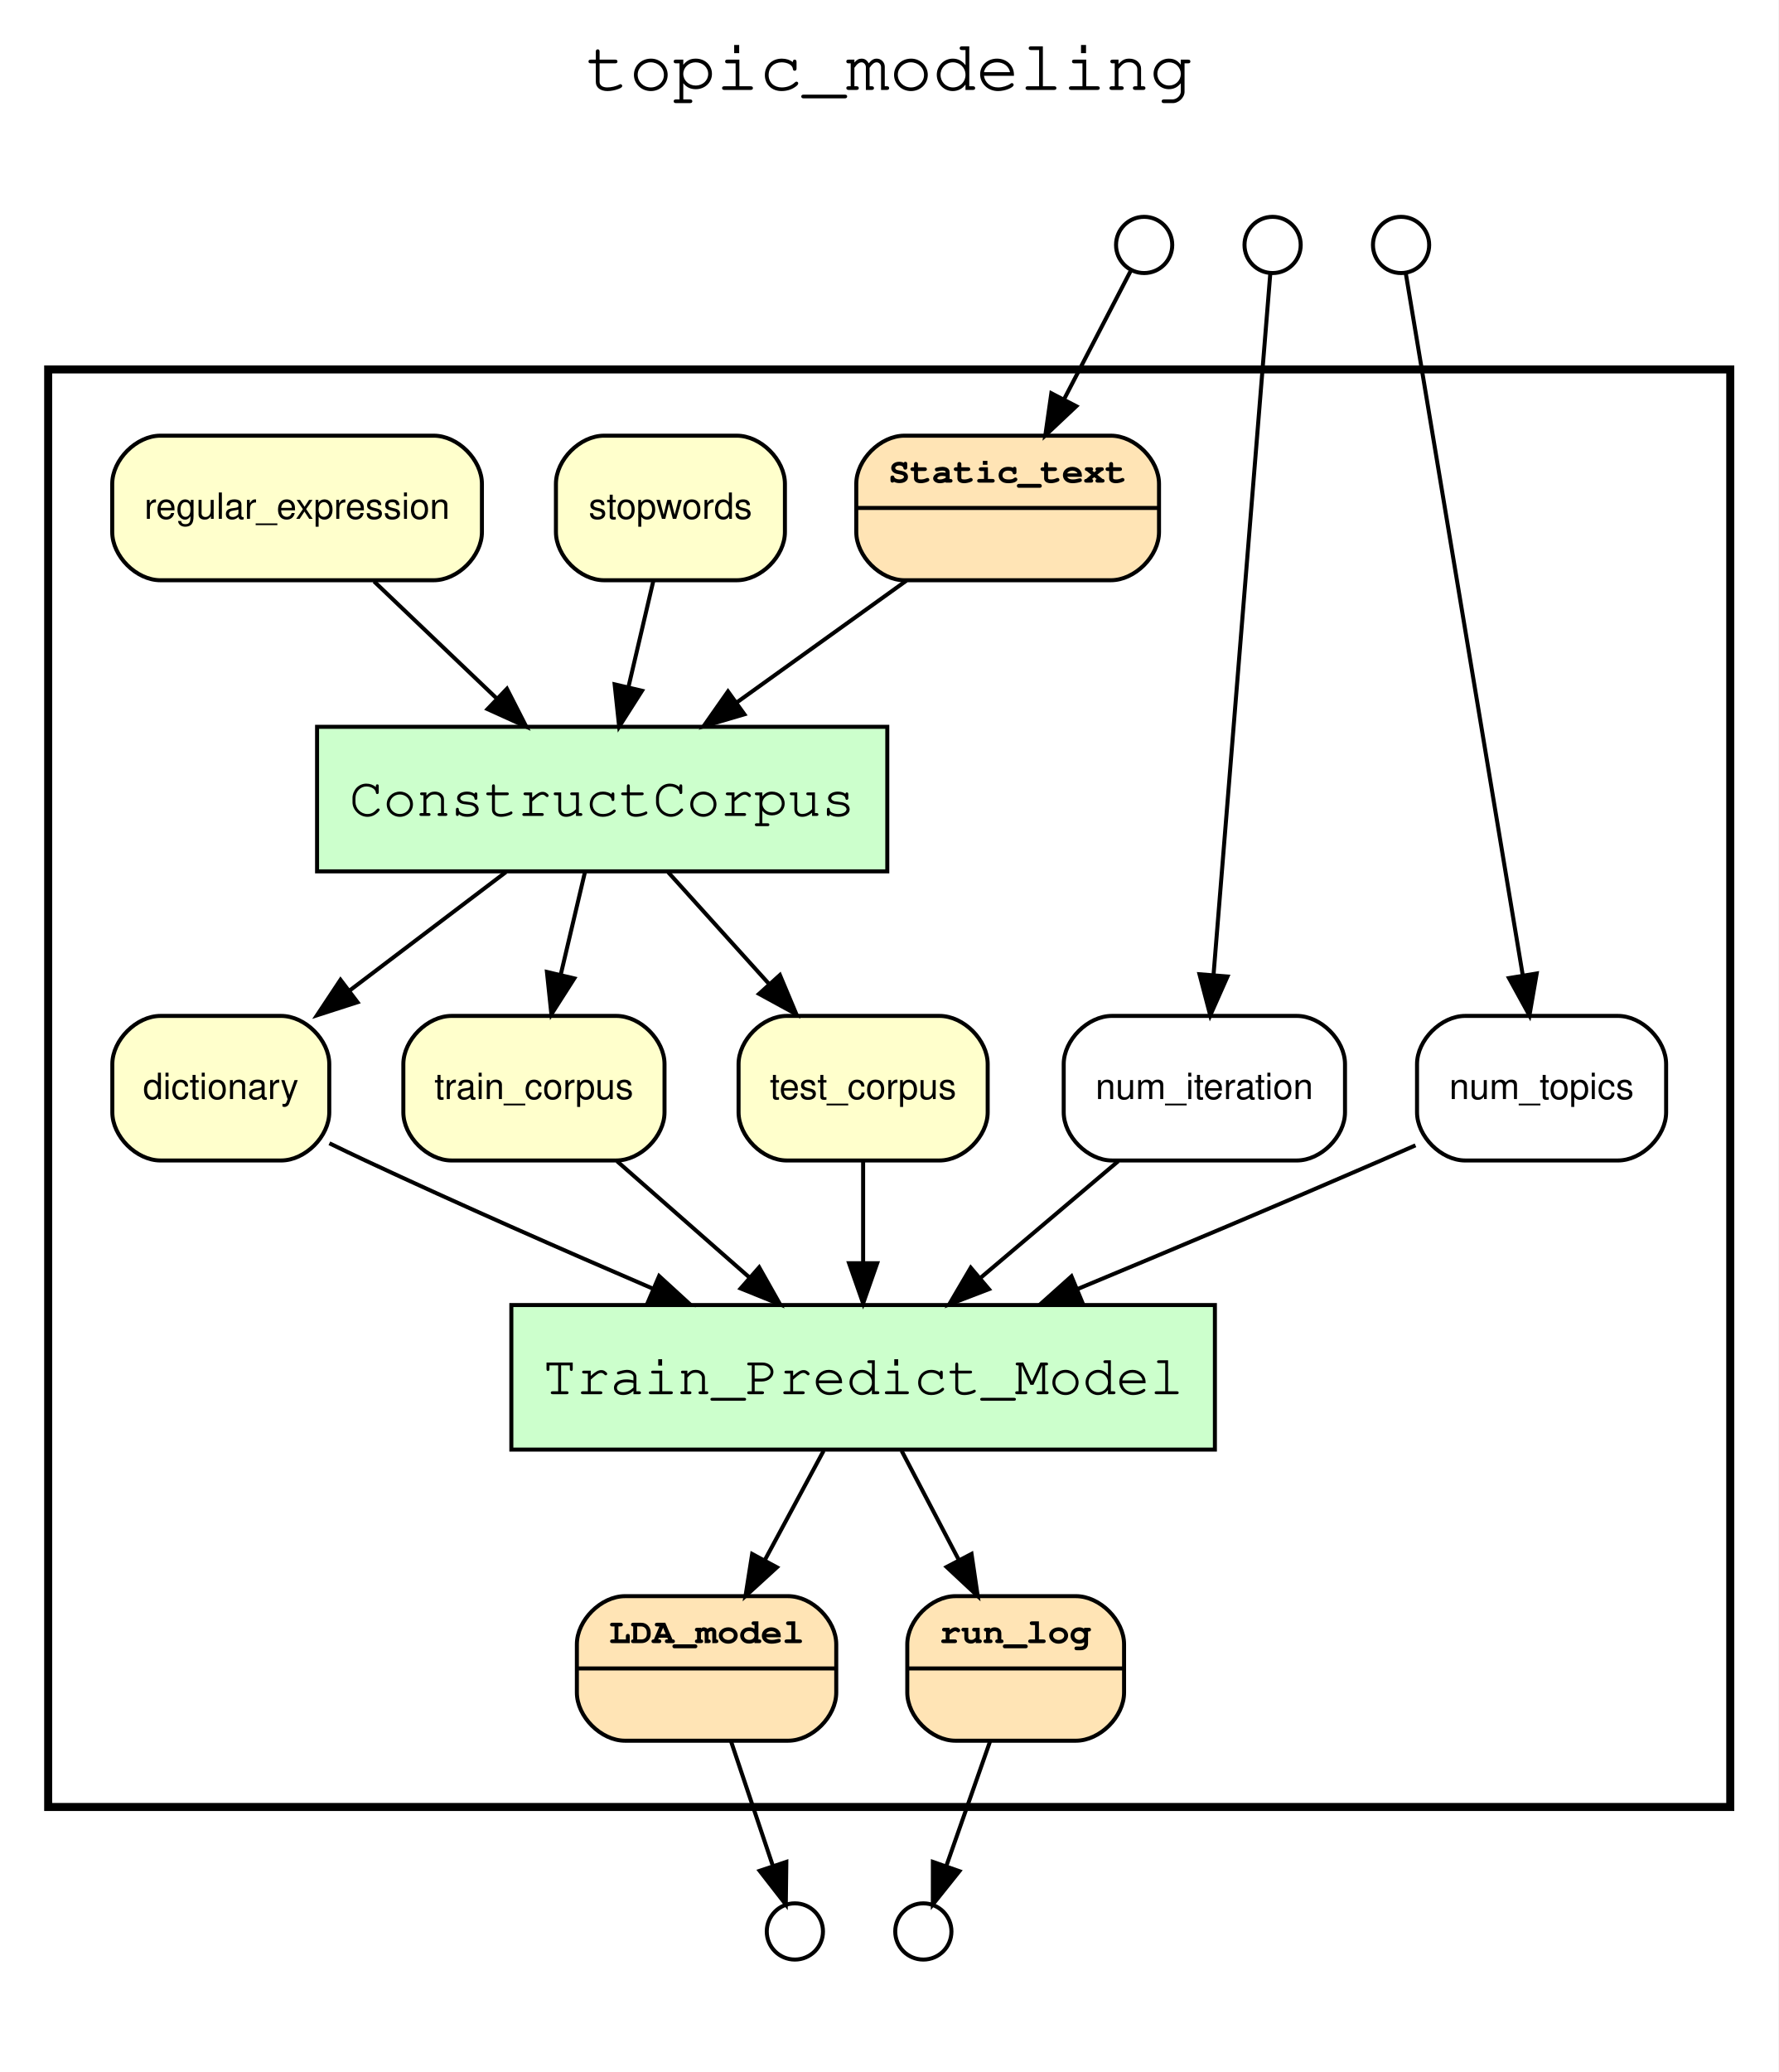
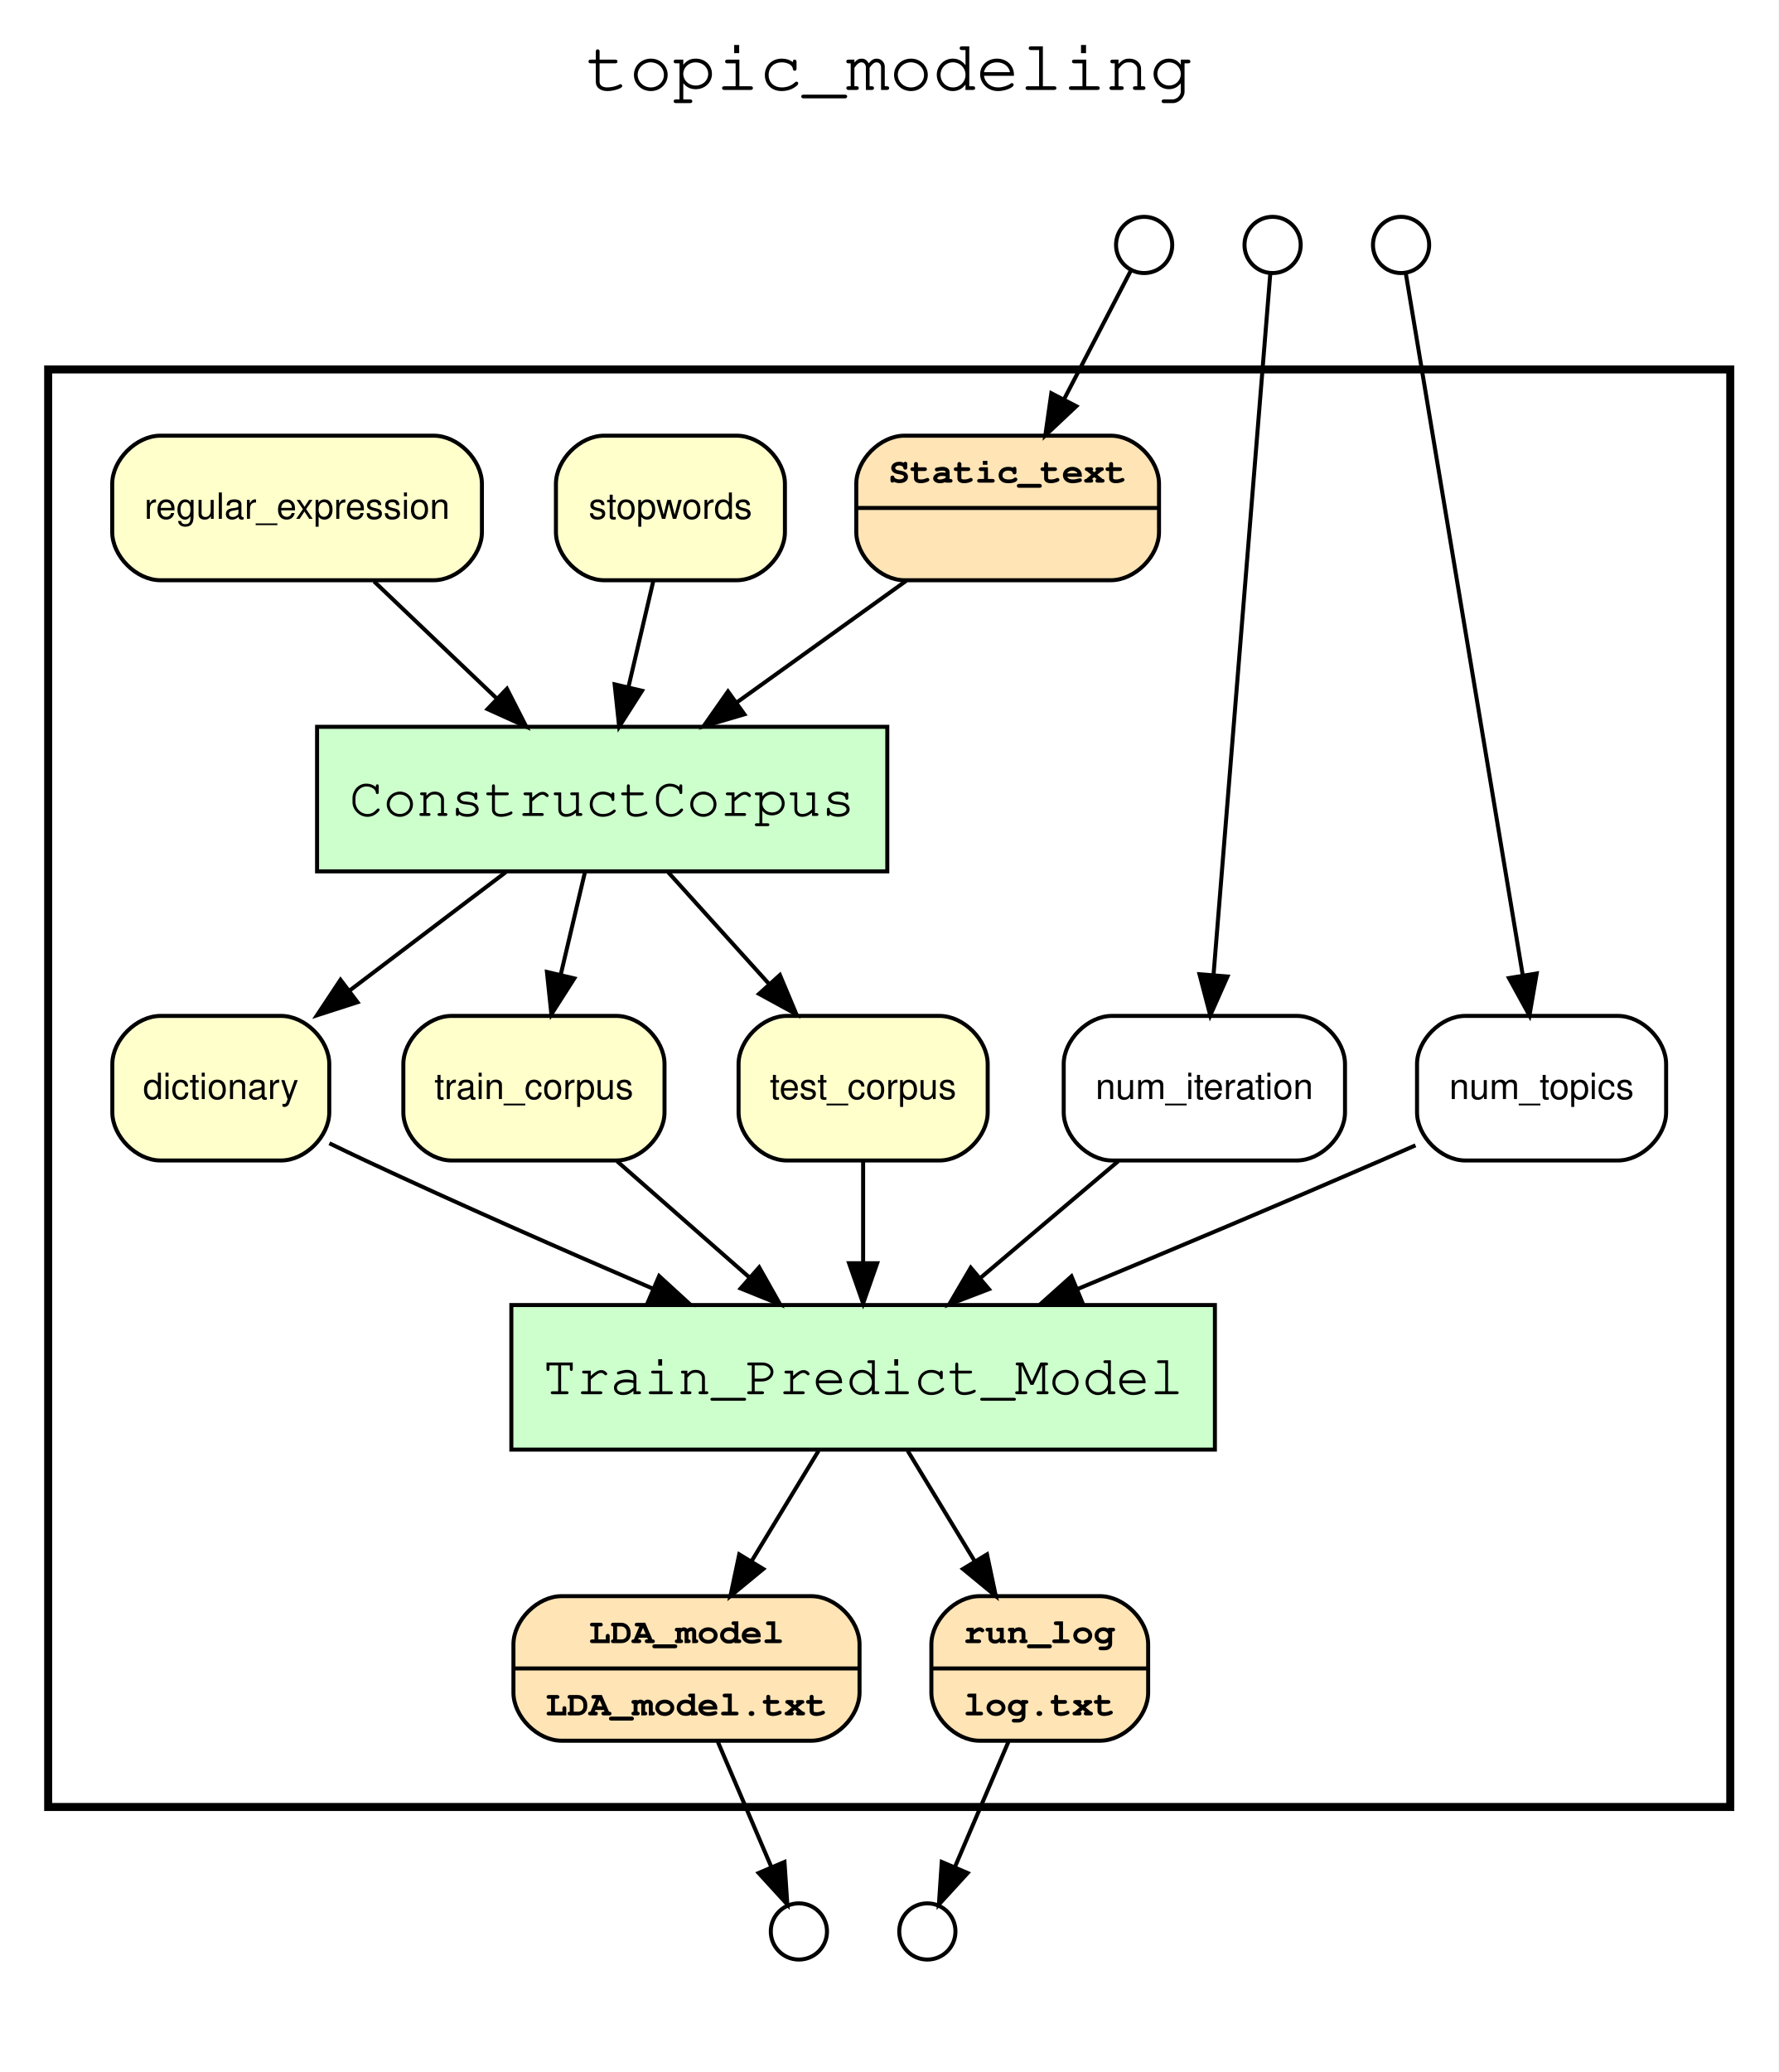
<svg xmlns="http://www.w3.org/2000/svg" width="443pt" height="516pt" viewBox="0.00 0.00 443.00 516.00">
  <g id="graph0" class="graph" transform="scale(1 1) rotate(0) translate(4 512)">
    <polygon fill="white" stroke="transparent" points="-4,4 -4,-512 439,-512 439,4 -4,4" />
    <text text-anchor="middle" x="217.5" y="-489.6" font-family="Courier,monospace" font-size="18.00">topic_modeling</text>
    <g id="clust1" class="cluster">
      <polygon fill="none" stroke="black" stroke-width="2" points="8,-62 8,-420 427,-420 427,-62 8,-62" />
    </g>
    <g id="clust2" class="cluster">
      <polygon fill="none" stroke="white" stroke-width="2" points="16,-70 16,-412 419,-412 419,-70 16,-70" />
    </g>
    <g id="clust3" class="cluster">
      <polygon fill="none" stroke="white" stroke-width="2" points="258,-428 258,-474 368,-474 368,-428 258,-428" />
    </g>
    <g id="clust4" class="cluster">
      <polygon fill="none" stroke="white" stroke-width="2" points="266,-436 266,-466 360,-466 360,-436 266,-436" />
    </g>
    <g id="clust5" class="cluster">
-       <polygon fill="none" stroke="white" stroke-width="2" points="171,-8 171,-54 249,-54 249,-8 171,-8" />
+       <polygon fill="none" stroke="white" stroke-width="2" points="172,-8 172,-54 250,-54 250,-8 172,-8" />
    </g>
    <g id="clust6" class="cluster">
-       <polygon fill="none" stroke="white" stroke-width="2" points="179,-16 179,-46 241,-46 241,-16 179,-16" />
+       <polygon fill="none" stroke="white" stroke-width="2" points="180,-16 180,-46 242,-46 242,-16 180,-16" />
    </g>
    <g id="node1" class="node">
      <polygon fill="#ccffcc" stroke="black" points="217.021,-331 74.98,-331 74.98,-295 217.021,-295 217.021,-331" />
      <text text-anchor="middle" x="146" y="-308.8" font-family="Courier,monospace" font-size="14.00">ConstructCorpus</text>
    </g>
    <g id="node6" class="node">
      <path fill="#ffffcc" stroke="black" d="M66.02,-259C66.02,-259 35.98,-259 35.98,-259 29.98,-259 23.98,-253 23.98,-247 23.98,-247 23.98,-235 23.98,-235 23.98,-229 29.98,-223 35.98,-223 35.98,-223 66.02,-223 66.02,-223 72.02,-223 78.02,-229 78.02,-235 78.02,-235 78.02,-247 78.02,-247 78.02,-253 72.02,-259 66.02,-259" />
      <text text-anchor="middle" x="51" y="-238.3" font-family="Helvetica,sans-Serif" font-size="9.00">dictionary</text>
    </g>
    <g id="edge9" class="edge">
      <path fill="none" stroke="black" d="M122.027,-294.831C110.214,-285.878 95.803,-274.956 83.056,-265.295" />
      <polygon fill="black" stroke="black" points="85.049,-262.414 74.965,-259.163 80.82,-267.992 85.049,-262.414" />
    </g>
    <g id="node7" class="node">
      <path fill="#ffffcc" stroke="black" d="M149.528,-259C149.528,-259 108.472,-259 108.472,-259 102.472,-259 96.472,-253 96.472,-247 96.472,-247 96.472,-235 96.472,-235 96.472,-229 102.472,-223 108.472,-223 108.472,-223 149.528,-223 149.528,-223 155.528,-223 161.528,-229 161.528,-235 161.528,-235 161.528,-247 161.528,-247 161.528,-253 155.528,-259 149.528,-259" />
      <text text-anchor="middle" x="129" y="-238.3" font-family="Helvetica,sans-Serif" font-size="9.00">train_corpus</text>
    </g>
    <g id="edge10" class="edge">
      <path fill="none" stroke="black" d="M141.71,-294.831C139.892,-287.131 137.73,-277.974 135.709,-269.417" />
      <polygon fill="black" stroke="black" points="139.052,-268.341 133.348,-259.413 132.239,-269.95 139.052,-268.341" />
    </g>
    <g id="node8" class="node">
      <path fill="#ffffcc" stroke="black" d="M230.027,-259C230.027,-259 191.973,-259 191.973,-259 185.973,-259 179.973,-253 179.973,-247 179.973,-247 179.973,-235 179.973,-235 179.973,-229 185.973,-223 191.973,-223 191.973,-223 230.027,-223 230.027,-223 236.027,-223 242.027,-229 242.027,-235 242.027,-235 242.027,-247 242.027,-247 242.027,-253 236.027,-259 230.027,-259" />
      <text text-anchor="middle" x="211" y="-238.3" font-family="Helvetica,sans-Serif" font-size="9.00">test_corpus</text>
    </g>
    <g id="edge11" class="edge">
      <path fill="none" stroke="black" d="M162.402,-294.831C170.042,-286.369 179.268,-276.149 187.621,-266.897" />
      <polygon fill="black" stroke="black" points="190.274,-269.181 194.377,-259.413 185.078,-264.491 190.274,-269.181" />
    </g>
    <g id="node2" class="node">
      <polygon fill="#ccffcc" stroke="black" points="298.626,-187 123.374,-187 123.374,-151 298.626,-151 298.626,-187" />
      <text text-anchor="middle" x="211" y="-164.8" font-family="Courier,monospace" font-size="14.00">Train_Predict_Model</text>
    </g>
    <g id="node9" class="node">
-       <path fill="#ffe4b5" stroke="black" d="M151.696,-78.5C151.696,-78.5 192.304,-78.5 192.304,-78.5 198.304,-78.5 204.304,-84.5 204.304,-90.5 204.304,-90.5 204.304,-102.5 204.304,-102.5 204.304,-108.5 198.304,-114.5 192.304,-114.5 192.304,-114.5 151.696,-114.5 151.696,-114.5 145.696,-114.5 139.696,-108.5 139.696,-102.5 139.696,-102.5 139.696,-90.5 139.696,-90.5 139.696,-84.5 145.696,-78.5 151.696,-78.5" />
-       <text text-anchor="middle" x="172" y="-102.8" font-family="Courier,monospace" font-weight="bold" font-size="9.00">LDA_model</text>
-       <polyline fill="none" stroke="black" points="139.696,-96.5 204.304,-96.5 " />
-       <text text-anchor="middle" x="172" y="-84.8" font-family="Courier,monospace" font-weight="bold" font-size="9.00"> </text>
+       <path fill="#ffe4b5" stroke="black" d="M135.894,-78.5C135.894,-78.5 198.106,-78.5 198.106,-78.5 204.106,-78.5 210.106,-84.5 210.106,-90.5 210.106,-90.5 210.106,-102.5 210.106,-102.5 210.106,-108.5 204.106,-114.5 198.106,-114.5 198.106,-114.5 135.894,-114.5 135.894,-114.5 129.894,-114.5 123.894,-108.5 123.894,-102.5 123.894,-102.5 123.894,-90.5 123.894,-90.5 123.894,-84.5 129.894,-78.5 135.894,-78.5" />
+       <text text-anchor="middle" x="167" y="-102.8" font-family="Courier,monospace" font-weight="bold" font-size="9.00">LDA_model</text>
+       <polyline fill="none" stroke="black" points="123.894,-96.5 210.106,-96.5 " />
+       <text text-anchor="start" x="131.894" y="-84.8" font-family="Courier,monospace" font-weight="bold" font-size="9.00">LDA_model.txt</text>
    </g>
    <g id="edge12" class="edge">
-       <path fill="none" stroke="black" d="M201.159,-150.705C196.737,-142.486 191.43,-132.619 186.561,-123.569" />
-       <polygon fill="black" stroke="black" points="189.523,-121.686 181.703,-114.538 183.358,-125.003 189.523,-121.686" />
+       <path fill="none" stroke="black" d="M199.897,-150.705C194.856,-142.399 188.794,-132.411 183.255,-123.284" />
+       <polygon fill="black" stroke="black" points="186.127,-121.271 177.947,-114.538 180.143,-124.903 186.127,-121.271" />
    </g>
    <g id="node10" class="node">
-       <path fill="#ffe4b5" stroke="black" d="M234,-78.5C234,-78.5 264,-78.5 264,-78.5 270,-78.5 276,-84.5 276,-90.5 276,-90.5 276,-102.5 276,-102.5 276,-108.5 270,-114.5 264,-114.5 264,-114.5 234,-114.5 234,-114.5 228,-114.5 222,-108.5 222,-102.5 222,-102.5 222,-90.5 222,-90.5 222,-84.5 228,-78.5 234,-78.5" />
-       <text text-anchor="middle" x="248.903" y="-102.8" font-family="Courier,monospace" font-weight="bold" font-size="9.00">run_log</text>
-       <polyline fill="none" stroke="black" points="222,-96.5 275.806,-96.5 " />
-       <text text-anchor="middle" x="248.903" y="-84.8" font-family="Courier,monospace" font-weight="bold" font-size="9.00"> </text>
+       <path fill="#ffe4b5" stroke="black" d="M240,-78.5C240,-78.5 270,-78.5 270,-78.5 276,-78.5 282,-84.5 282,-90.5 282,-90.5 282,-102.5 282,-102.5 282,-108.5 276,-114.5 270,-114.5 270,-114.5 240,-114.5 240,-114.5 234,-114.5 228,-108.5 228,-102.5 228,-102.5 228,-90.5 228,-90.5 228,-84.5 234,-78.5 240,-78.5" />
+       <text text-anchor="middle" x="254.903" y="-102.8" font-family="Courier,monospace" font-weight="bold" font-size="9.00">run_log</text>
+       <polyline fill="none" stroke="black" points="228,-96.5 281.806,-96.5 " />
+       <text text-anchor="start" x="236" y="-84.8" font-family="Courier,monospace" font-weight="bold" font-size="9.00">log.txt</text>
    </g>
    <g id="edge13" class="edge">
-       <path fill="none" stroke="black" d="M220.589,-150.705C224.897,-142.486 230.069,-132.619 234.812,-123.569" />
-       <polygon fill="black" stroke="black" points="238.003,-125.02 239.546,-114.538 231.803,-121.77 238.003,-125.02" />
+       <path fill="none" stroke="black" d="M222.103,-150.705C227.144,-142.399 233.206,-132.411 238.745,-123.284" />
+       <polygon fill="black" stroke="black" points="241.857,-124.903 244.053,-114.538 235.873,-121.271 241.857,-124.903" />
    </g>
    <g id="node3" class="node">
      <path fill="#ffe4b5" stroke="black" d="M221.295,-367.5C221.295,-367.5 272.705,-367.5 272.705,-367.5 278.705,-367.5 284.705,-373.5 284.705,-379.5 284.705,-379.5 284.705,-391.5 284.705,-391.5 284.705,-397.5 278.705,-403.5 272.705,-403.5 272.705,-403.5 221.295,-403.5 221.295,-403.5 215.295,-403.5 209.295,-397.5 209.295,-391.5 209.295,-391.5 209.295,-379.5 209.295,-379.5 209.295,-373.5 215.295,-367.5 221.295,-367.5" />
      <text text-anchor="middle" x="247" y="-391.8" font-family="Courier,monospace" font-weight="bold" font-size="9.00">Static_text</text>
      <polyline fill="none" stroke="black" points="209.295,-385.5 284.705,-385.5 " />
      <text text-anchor="middle" x="247" y="-373.8" font-family="Courier,monospace" font-weight="bold" font-size="9.00"> </text>
    </g>
    <g id="edge1" class="edge">
      <path fill="none" stroke="black" d="M221.774,-367.392C209,-358.223 193.319,-346.967 179.543,-337.078" />
      <polygon fill="black" stroke="black" points="181.419,-334.116 171.254,-331.128 177.337,-339.803 181.419,-334.116" />
    </g>
    <g id="node4" class="node">
      <path fill="#ffffcc" stroke="black" d="M179.519,-403.5C179.519,-403.5 146.481,-403.5 146.481,-403.5 140.481,-403.5 134.481,-397.5 134.481,-391.5 134.481,-391.5 134.481,-379.5 134.481,-379.5 134.481,-373.5 140.481,-367.5 146.481,-367.5 146.481,-367.5 179.519,-367.5 179.519,-367.5 185.519,-367.5 191.519,-373.5 191.519,-379.5 191.519,-379.5 191.519,-391.5 191.519,-391.5 191.519,-397.5 185.519,-403.5 179.519,-403.5" />
      <text text-anchor="middle" x="163" y="-382.8" font-family="Helvetica,sans-Serif" font-size="9.00">stopwords</text>
    </g>
    <g id="edge2" class="edge">
      <path fill="none" stroke="black" d="M158.71,-367.205C156.844,-359.245 154.615,-349.741 152.549,-340.929" />
      <polygon fill="black" stroke="black" points="155.92,-339.975 150.23,-331.038 149.105,-341.573 155.92,-339.975" />
    </g>
    <g id="node5" class="node">
      <path fill="#ffffcc" stroke="black" d="M104.045,-403.5C104.045,-403.5 35.955,-403.5 35.955,-403.5 29.955,-403.5 23.955,-397.5 23.955,-391.5 23.955,-391.5 23.955,-379.5 23.955,-379.5 23.955,-373.5 29.955,-367.5 35.955,-367.5 35.955,-367.5 104.045,-367.5 104.045,-367.5 110.045,-367.5 116.045,-373.5 116.045,-379.5 116.045,-379.5 116.045,-391.5 116.045,-391.5 116.045,-397.5 110.045,-403.5 104.045,-403.5" />
      <text text-anchor="middle" x="70" y="-382.8" font-family="Helvetica,sans-Serif" font-size="9.00">regular_expression</text>
    </g>
    <g id="edge3" class="edge">
      <path fill="none" stroke="black" d="M89.178,-367.205C98.429,-358.38 109.671,-347.656 119.706,-338.083" />
      <polygon fill="black" stroke="black" points="122.272,-340.473 127.091,-331.038 117.44,-335.408 122.272,-340.473" />
    </g>
    <g id="edge4" class="edge">
      <path fill="none" stroke="black" d="M78.052,-227.282C81.06,-225.814 84.088,-224.361 87,-223 110.359,-212.083 136.495,-200.596 158.727,-191.036" />
      <polygon fill="black" stroke="black" points="160.183,-194.22 167.996,-187.064 157.426,-187.786 160.183,-194.22" />
    </g>
    <g id="edge5" class="edge">
      <path fill="none" stroke="black" d="M149.692,-222.831C159.695,-214.048 171.855,-203.371 182.7,-193.849" />
      <polygon fill="black" stroke="black" points="185.109,-196.391 190.315,-187.163 180.491,-191.131 185.109,-196.391" />
    </g>
    <g id="edge6" class="edge">
      <path fill="none" stroke="black" d="M211,-222.831C211,-215.131 211,-205.974 211,-197.417" />
      <polygon fill="black" stroke="black" points="214.5,-197.413 211,-187.413 207.5,-197.413 214.5,-197.413" />
    </g>
    <g id="node17" class="node">
-       <ellipse fill="none" stroke="black" cx="194" cy="-31" rx="7" ry="7" />
+       <ellipse fill="none" stroke="black" cx="195" cy="-31" rx="7" ry="7" />
    </g>
    <g id="edge18" class="edge">
-       <path fill="none" stroke="black" d="M178.128,-78.255C181.381,-68.569 185.347,-56.762 188.501,-47.373" />
-       <polygon fill="black" stroke="black" points="191.872,-48.328 191.738,-37.734 185.236,-46.099 191.872,-48.328" />
+       <path fill="none" stroke="black" d="M174.8,-78.255C178.985,-68.464 184.097,-56.505 188.131,-47.068" />
+       <polygon fill="black" stroke="black" points="191.409,-48.305 192.121,-37.734 184.972,-45.554 191.409,-48.305" />
    </g>
    <g id="node16" class="node">
-       <ellipse fill="none" stroke="black" cx="226" cy="-31" rx="7" ry="7" />
+       <ellipse fill="none" stroke="black" cx="227" cy="-31" rx="7" ry="7" />
    </g>
    <g id="edge17" class="edge">
-       <path fill="none" stroke="black" d="M242.593,-78.255C239.192,-68.569 235.046,-56.762 231.749,-47.373" />
-       <polygon fill="black" stroke="black" points="234.98,-46.01 228.365,-37.734 228.376,-48.329 234.98,-46.01" />
+       <path fill="none" stroke="black" d="M247.2,-78.255C243.015,-68.464 237.903,-56.505 233.869,-47.068" />
+       <polygon fill="black" stroke="black" points="237.028,-45.554 229.879,-37.734 230.591,-48.305 237.028,-45.554" />
    </g>
    <g id="node11" class="node">
      <path fill="#ffffff" stroke="black" d="M319.033,-259C319.033,-259 272.967,-259 272.967,-259 266.967,-259 260.967,-253 260.967,-247 260.967,-247 260.967,-235 260.967,-235 260.967,-229 266.967,-223 272.967,-223 272.967,-223 319.033,-223 319.033,-223 325.033,-223 331.033,-229 331.033,-235 331.033,-235 331.033,-247 331.033,-247 331.033,-253 325.033,-259 319.033,-259" />
      <text text-anchor="middle" x="296" y="-238.3" font-family="Helvetica,sans-Serif" font-size="9.00">num_iteration</text>
    </g>
    <g id="edge7" class="edge">
      <path fill="none" stroke="black" d="M274.551,-222.831C264.182,-214.048 251.577,-203.371 240.335,-193.849" />
      <polygon fill="black" stroke="black" points="242.335,-190.956 232.442,-187.163 237.81,-196.297 242.335,-190.956" />
    </g>
    <g id="node12" class="node">
      <path fill="#ffffff" stroke="black" d="M399.024,-259C399.024,-259 360.976,-259 360.976,-259 354.976,-259 348.976,-253 348.976,-247 348.976,-247 348.976,-235 348.976,-235 348.976,-229 354.976,-223 360.976,-223 360.976,-223 399.024,-223 399.024,-223 405.024,-223 411.024,-229 411.024,-235 411.024,-235 411.024,-247 411.024,-247 411.024,-253 405.024,-259 399.024,-259" />
      <text text-anchor="middle" x="380" y="-238.3" font-family="Helvetica,sans-Serif" font-size="9.00">num_topics</text>
    </g>
    <g id="edge8" class="edge">
      <path fill="none" stroke="black" d="M348.592,-226.772C345.692,-225.487 342.794,-224.213 340,-223 315.24,-212.249 287.655,-200.651 264.368,-190.969" />
      <polygon fill="black" stroke="black" points="265.585,-187.685 255.007,-187.084 262.901,-194.15 265.585,-187.685" />
    </g>
    <g id="node13" class="node">
      <ellipse fill="none" stroke="black" cx="281" cy="-451" rx="7" ry="7" />
    </g>
    <g id="edge14" class="edge">
      <path fill="none" stroke="black" d="M277.616,-444.48C273.746,-437.025 267.159,-424.335 261.084,-412.632" />
      <polygon fill="black" stroke="black" points="264.097,-410.84 256.383,-403.577 257.884,-414.065 264.097,-410.84" />
    </g>
    <g id="node14" class="node">
      <ellipse fill="none" stroke="black" cx="313" cy="-451" rx="7" ry="7" />
    </g>
    <g id="edge15" class="edge">
      <path fill="none" stroke="black" d="M312.434,-444.013C310.249,-417.018 302.282,-318.597 298.299,-269.398" />
      <polygon fill="black" stroke="black" points="301.763,-268.817 297.468,-259.132 294.786,-269.382 301.763,-268.817" />
    </g>
    <g id="node15" class="node">
      <ellipse fill="none" stroke="black" cx="345" cy="-451" rx="7" ry="7" />
    </g>
    <g id="edge16" class="edge">
      <path fill="none" stroke="black" d="M346.165,-444.013C350.673,-416.961 367.136,-318.183 375.319,-269.088" />
      <polygon fill="black" stroke="black" points="378.786,-269.571 376.978,-259.132 371.882,-268.42 378.786,-269.571" />
    </g>
  </g>
</svg>
